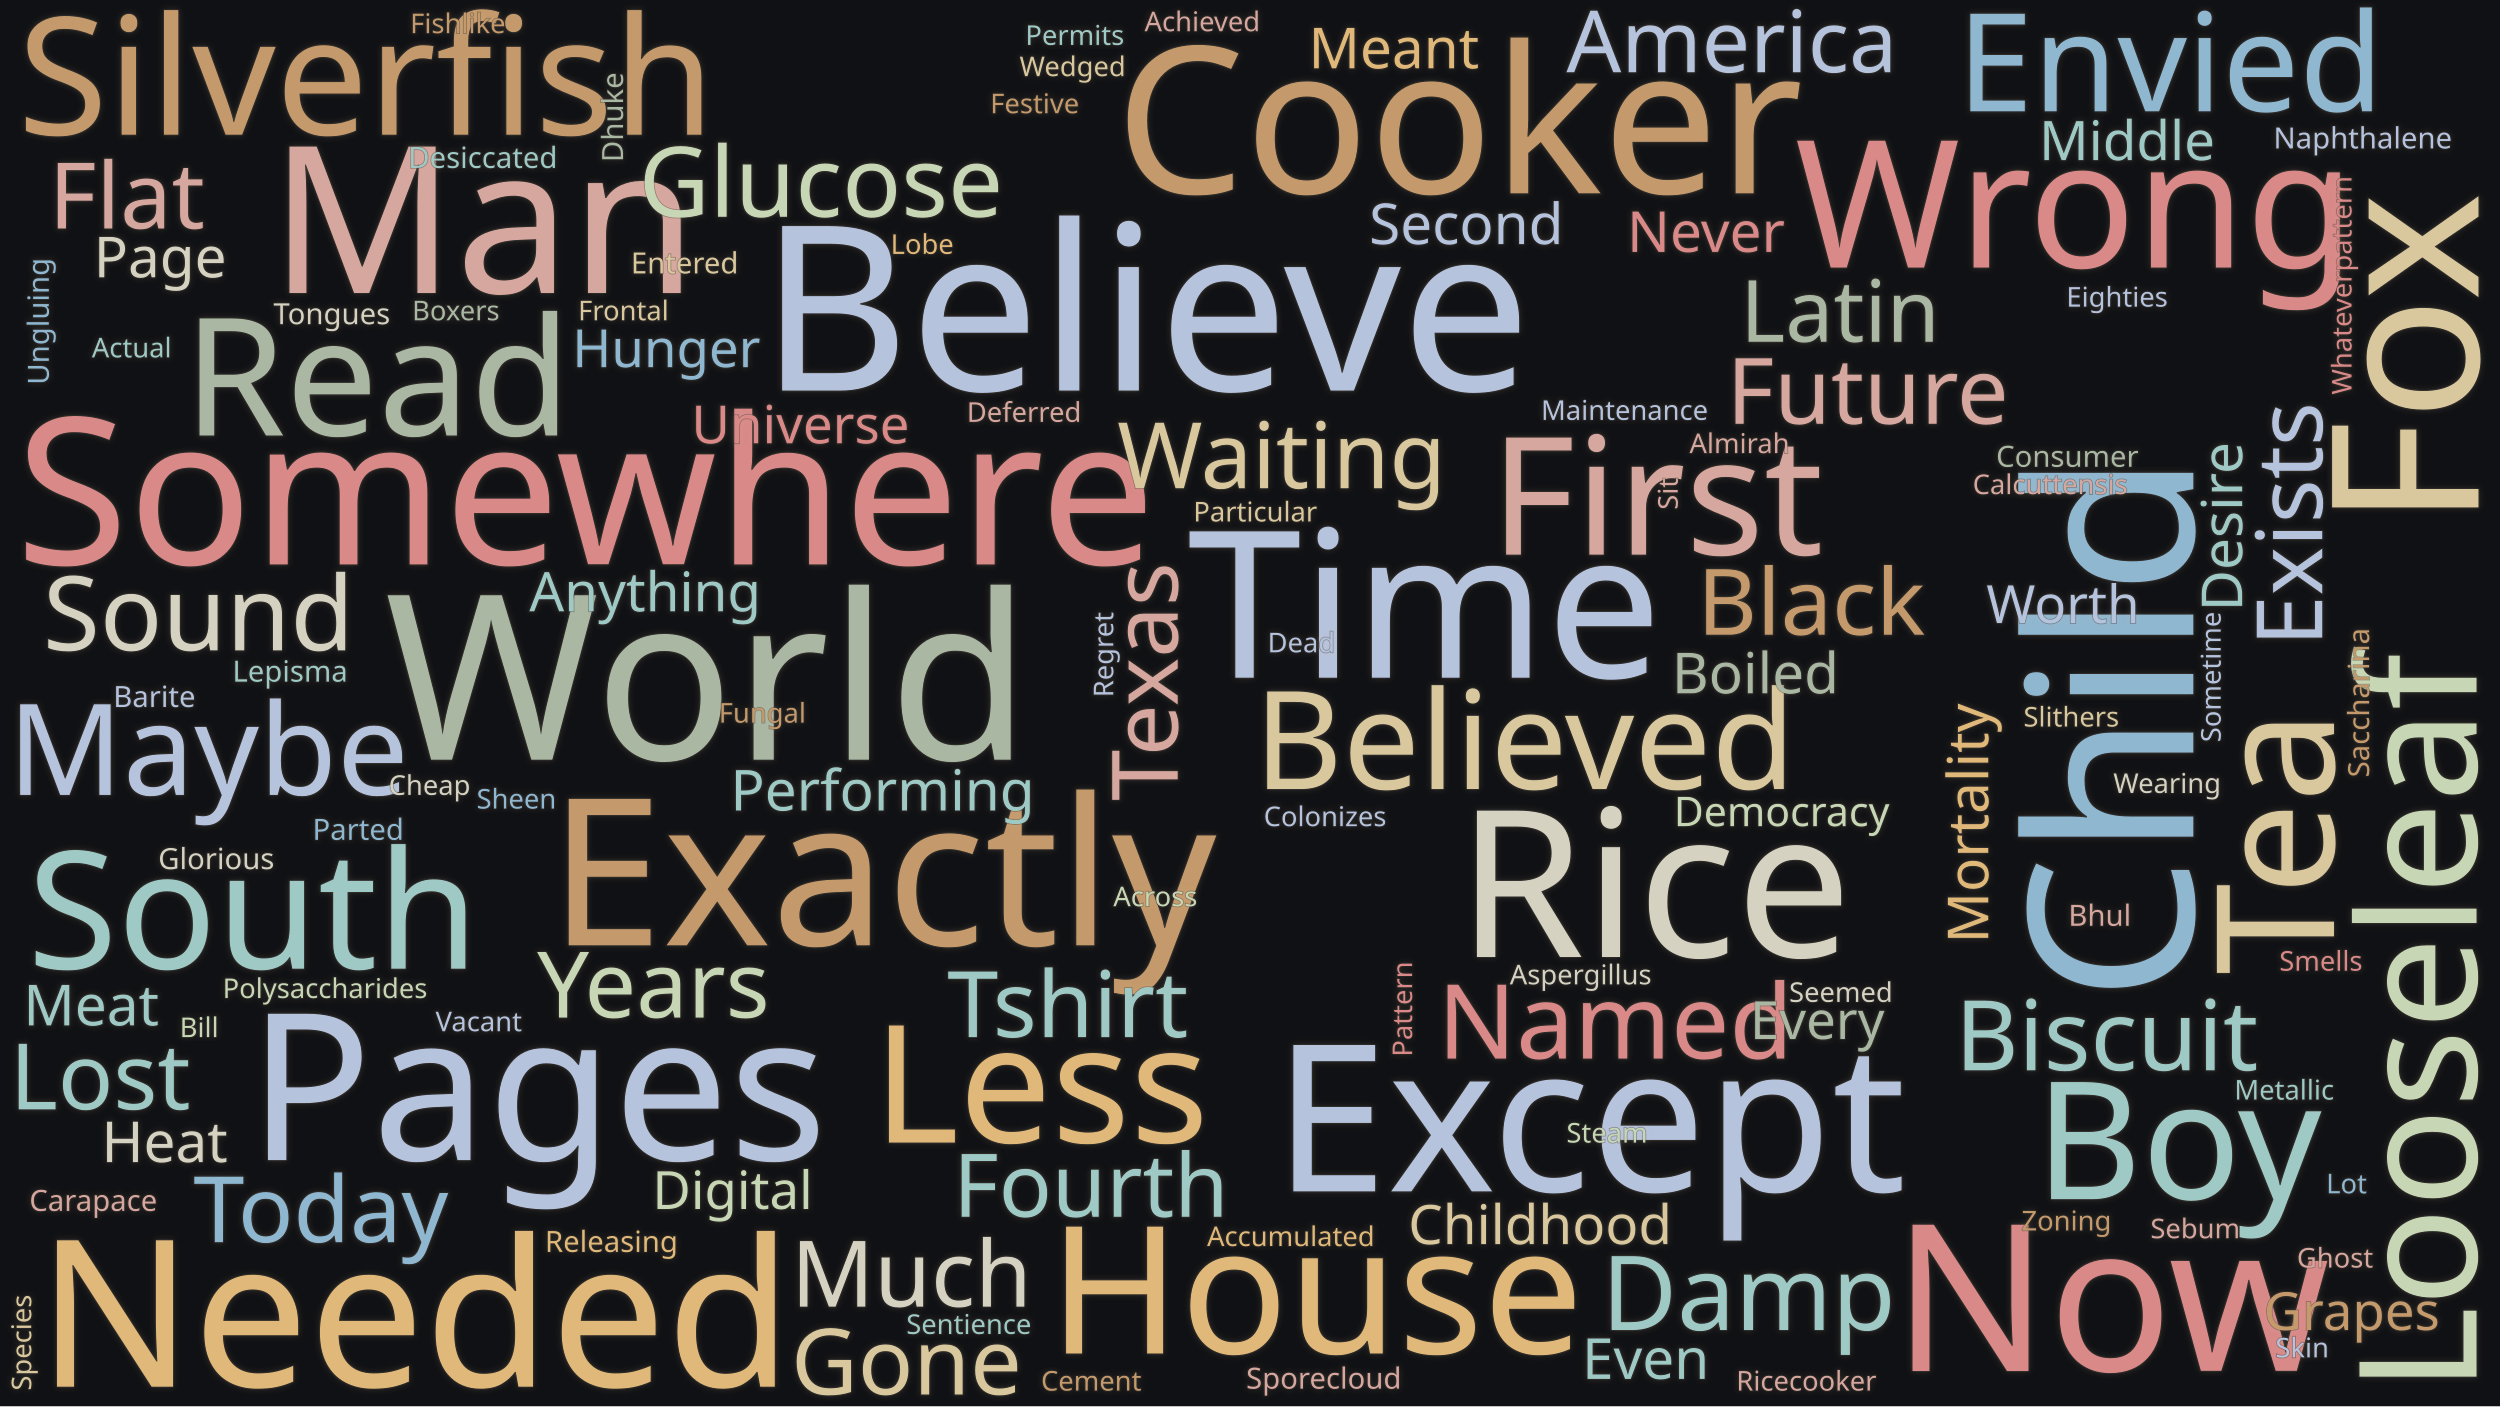
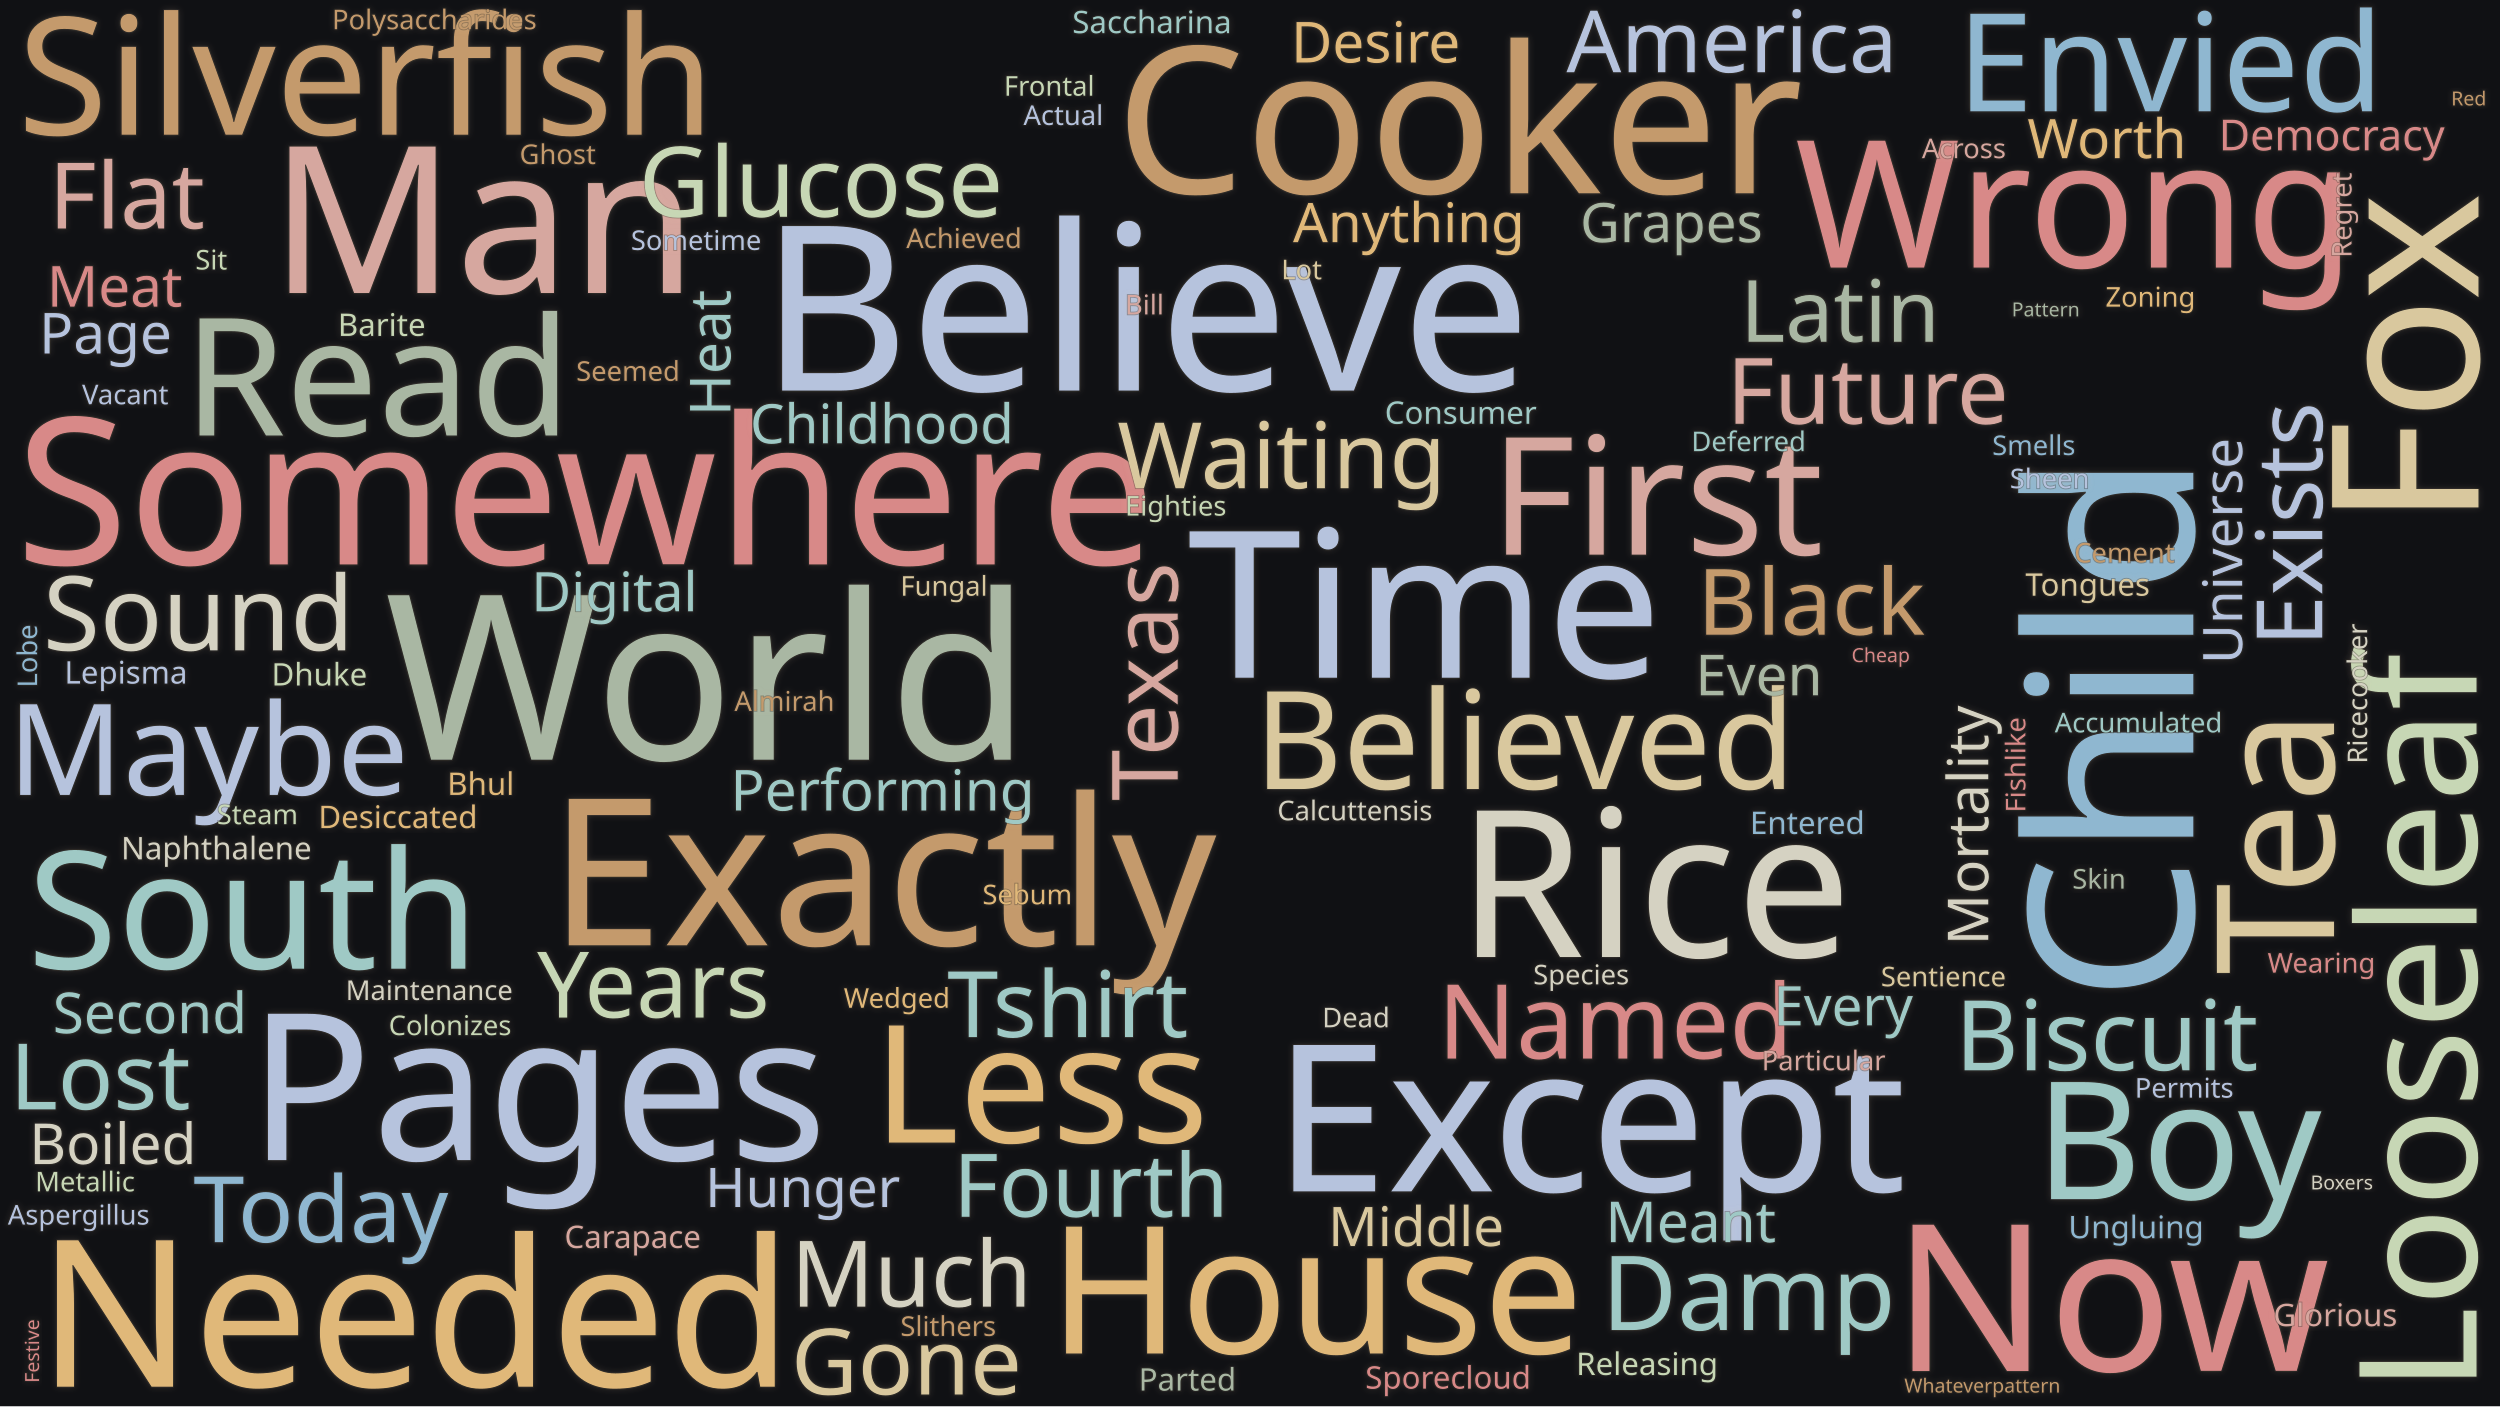
<svg xmlns="http://www.w3.org/2000/svg" role="img" aria-label="The Thermodynamics of Shame: A South Calcutta Canticle" width="1280" height="720">
  <defs>
    <filter id="wordGlow" x="-20%" y="-20%" width="140%" height="140%">
      <feDropShadow dx="0" dy="0" stdDeviation="1.6" flood-color="#d8c7a1" flood-opacity="0.18" />
    </filter>
  </defs>
  <style>text { filter: url(#wordGlow); paint-order: stroke fill; stroke: rgba(16,17,20,.34); stroke-width: .9px; }</style>
  <style>text{font-family:'Droid Sans Mono';font-weight:normal;font-style:normal;}</style>
  <rect width="100%" height="100%" style="fill:#101114" />
  <text transform="translate(197,389)" font-size="118" style="fill:#a9b7a3">World</text>
  <text transform="translate(1123,513) rotate(-90)" font-size="118" style="fill:#8fb7d0">Child</text>
  <text transform="translate(389,200)" font-size="118" style="fill:#b6c3dd">Believe</text>
  <text transform="translate(127,594)" font-size="105" style="fill:#b6c3dd">Pages</text>
  <text transform="translate(652,610)" font-size="105" style="fill:#b6c3dd">Except</text>
  <text transform="translate(608,347)" font-size="105" style="fill:#b6c3dd">Time</text>
  <text transform="translate(138,150)" font-size="105" style="fill:#d6a79f">Man</text>
  <text transform="translate(746,490)" font-size="105" style="fill:#d5d2c2">Rice</text>
  <text transform="translate(571,99)" font-size="105" style="fill:#c49a6c">Cooker</text>
  <text transform="translate(281,484)" font-size="105" style="fill:#c49a6c">Exactly</text>
  <text transform="translate(8,289)" font-size="105" style="fill:#d88988">Somewhere</text>
  <text transform="translate(969,702)" font-size="105" style="fill:#d88988">Now</text>
  <text transform="translate(1269,270) rotate(-90)" font-size="105" style="fill:#d9c89e">Fox</text>
  <text transform="translate(19,710)" font-size="105" style="fill:#e0b879">Needed</text>
  <text transform="translate(919,137)" font-size="91" style="fill:#d88988">Wrong</text>
  <text transform="translate(537,693)" font-size="91" style="fill:#e0b879">House</text>
  <text transform="translate(9,69)" font-size="84" style="fill:#c49a6c">Silverfish</text>
  <text transform="translate(447,585)" font-size="84" style="fill:#e0b879">Less</text>
  <text transform="translate(14,496)" font-size="84" style="fill:#9fc9c5">South</text>
  <text transform="translate(763,284)" font-size="84" style="fill:#d6a79f">First</text>
  <text transform="translate(1268,713) rotate(-90)" font-size="84" style="fill:#c7d7b5">Looseleaf</text>
  <text transform="translate(94,223)" font-size="84" style="fill:#a9b7a3">Read</text>
  <text transform="translate(1042,614)" font-size="84" style="fill:#9fc9c5">Boy</text>
  <text transform="translate(1195,499) rotate(-90)" font-size="84" style="fill:#d9c89e">Tea</text>
  <text transform="translate(642,404)" font-size="70" style="fill:#d9c89e">Believed</text>
  <text transform="translate(1002,57)" font-size="70" style="fill:#8fb7d0">Envied</text>
  <text transform="translate(4,407)" font-size="65" style="fill:#b6c3dd">Maybe</text>
  <text transform="translate(22,333)" font-size="53" style="fill:#d5d2c2">Sound</text>
  <text transform="translate(820,681)" font-size="53" style="fill:#9fc9c5">Damp</text>
  <text transform="translate(736,542)" font-size="53" style="fill:#d88988">Named</text>
  <text transform="translate(327,111)" font-size="50" style="fill:#c7d7b5">Glucose</text>
  <text transform="translate(1001,548)" font-size="50" style="fill:#9fc9c5">Biscuit</text>
  <text transform="translate(572,250)" font-size="47" style="fill:#d9c89e">Waiting</text>
  <text transform="translate(884,217)" font-size="47" style="fill:#d6a79f">Future</text>
  <text transform="translate(25,117)" font-size="47" style="fill:#d6a79f">Flat</text>
  <text transform="translate(1189,331) rotate(-90)" font-size="47" style="fill:#b6c3dd">Exists</text>
  <text transform="translate(869,325)" font-size="47" style="fill:#c49a6c">Black</text>
  <text transform="translate(485,531)" font-size="47" style="fill:#9fc9c5">Tshirt</text>
  <text transform="translate(99,636)" font-size="47" style="fill:#8fb7d0">Today</text>
  <text transform="translate(5,568)" font-size="47" style="fill:#9fc9c5">Lost</text>
  <text transform="translate(405,714)" font-size="47" style="fill:#d9c89e">Gone</text>
  <text transform="translate(405,669)" font-size="47" style="fill:#d5d2c2">Much</text>
  <text transform="translate(603,410) rotate(-90)" font-size="47" style="fill:#d6a79f">Texas</text>
  <text transform="translate(275,521)" font-size="47" style="fill:#c7d7b5">Years</text>
  <text transform="translate(488,623)" font-size="45" style="fill:#9fc9c5">Fourth</text>
  <text transform="translate(802,37)" font-size="44" style="fill:#b6c3dd">America</text>
  <text transform="translate(891,175)" font-size="44" style="fill:#a9b7a3">Latin</text>
  <text transform="translate(374,415)" font-size="29" style="fill:#9fc9c5">Performing</text>
-   <text transform="translate(833,129)" font-size="29" style="fill:#d88988">Never</text>
-   <text transform="translate(12,525)" font-size="29" style="fill:#9fc9c5">Meat</text>
-   <text transform="translate(701,125)" font-size="29" style="fill:#b6c3dd">Second</text>
-   <text transform="translate(48,142)" font-size="29" style="fill:#d5d2c2">Page</text>
-   <text transform="translate(1018,483) rotate(-90)" font-size="29" style="fill:#e0b879">Mortality</text>
-   <text transform="translate(1148,313) rotate(-90)" font-size="29" style="fill:#9fc9c5">Desire</text>
-   <text transform="translate(52,595)" font-size="29" style="fill:#d5d2c2">Heat</text>
-   <text transform="translate(856,355)" font-size="29" style="fill:#a9b7a3">Boiled</text>
-   <text transform="translate(810,706)" font-size="29" style="fill:#9fc9c5">Even</text>
-   <text transform="translate(670,35)" font-size="29" style="fill:#e0b879">Meant</text>
-   <text transform="translate(271,313)" font-size="28" style="fill:#9fc9c5">Anything</text>
-   <text transform="translate(721,637)" font-size="28" style="fill:#d9c89e">Childhood</text>
-   <text transform="translate(1044,82)" font-size="28" style="fill:#9fc9c5">Middle</text>
-   <text transform="translate(334,619)" font-size="27" style="fill:#c7d7b5">Digital</text>
-   <text transform="translate(896,532)" font-size="27" style="fill:#a9b7a3">Every</text>
-   <text transform="translate(1159,681)" font-size="27" style="fill:#c49a6c">Grapes</text>
-   <text transform="translate(293,188)" font-size="27" style="fill:#8fb7d0">Hunger</text>
-   <text transform="translate(1017,319)" font-size="27" style="fill:#b6c3dd">Worth</text>
-   <text transform="translate(354,227)" font-size="27" style="fill:#d88988">Universe</text>
-   <text transform="translate(857,423)" font-size="21" style="fill:#c7d7b5">Democracy</text>
-   <text transform="translate(1059,474)" font-size="15" style="fill:#d6a79f">Bhul</text>
-   <text transform="translate(58,362)" font-size="15" style="fill:#b6c3dd">Barite</text>
-   <text transform="translate(319,83) rotate(-90)" font-size="15" style="fill:#a9b7a3">Dhuke</text>
-   <text transform="translate(323,140)" font-size="15" style="fill:#d9c89e">Entered</text>
-   <text transform="translate(160,430)" font-size="15" style="fill:#8fb7d0">Parted</text>
-   <text transform="translate(140,166)" font-size="15" style="fill:#d5d2c2">Tongues</text>
-   <text transform="translate(25,197) rotate(-90)" font-size="15" style="fill:#8fb7d0">Ungluing</text>
-   <text transform="translate(279,641)" font-size="15" style="fill:#e0b879">Releasing</text>
-   <text transform="translate(638,711)" font-size="15" style="fill:#d6a79f">Sporecloud</text>
-   <text transform="translate(1164,76)" font-size="15" style="fill:#b6c3dd">Naphthalene</text>
-   <text transform="translate(209,86)" font-size="15" style="fill:#9fc9c5">Desiccated</text>
-   <text transform="translate(15,620)" font-size="15" style="fill:#d6a79f">Carapace</text>
-   <text transform="translate(119,349)" font-size="15" style="fill:#9fc9c5">Lepisma</text>
-   <text transform="translate(1213,398) rotate(-90)" font-size="15" style="fill:#c49a6c">Saccharina</text>
-   <text transform="translate(81,445)" font-size="15" style="fill:#d5d2c2">Glorious</text>
-   <text transform="translate(1022,239)" font-size="15" style="fill:#a9b7a3">Consumer</text>
-   <text transform="translate(114,511)" font-size="14" style="fill:#c7d7b5">Polysaccharides</text>
-   <text transform="translate(649,334)" font-size="14" style="fill:#b6c3dd">Dead</text>
-   <text transform="translate(1165,695)" font-size="14" style="fill:#b6c3dd">Skin</text>
-   <text transform="translate(1144,563)" font-size="14" style="fill:#9fc9c5">Metallic</text>
-   <text transform="translate(244,414)" font-size="14" style="fill:#8fb7d0">Sheen</text>
-   <text transform="translate(1036,372)" font-size="14" style="fill:#d9c89e">Slithers</text>
-   <text transform="translate(210,17)" font-size="14" style="fill:#c49a6c">Fishlike</text>
-   <text transform="translate(570,464)" font-size="14" style="fill:#c7d7b5">Across</text>
-   <text transform="translate(865,232)" font-size="14" style="fill:#d6a79f">Almirah</text>
-   <text transform="translate(1176,649)" font-size="14" style="fill:#d6a79f">Ghost</text>
-   <text transform="translate(522,39)" font-size="14" style="fill:#d9c89e">Wedged</text>
-   <text transform="translate(1137,380) rotate(-90)" font-size="14" style="fill:#b6c3dd">Sometime</text>
-   <text transform="translate(1058,157)" font-size="14" style="fill:#b6c3dd">Eighties</text>
-   <text transform="translate(296,164)" font-size="14" style="fill:#d9c89e">Frontal</text>
-   <text transform="translate(456,130)" font-size="14" style="fill:#e0b879">Lobe</text>
-   <text transform="translate(223,528)" font-size="14" style="fill:#b6c3dd">Vacant</text>
-   <text transform="translate(1191,611)" font-size="14" style="fill:#8fb7d0">Lot</text>
-   <text transform="translate(1035,630)" font-size="14" style="fill:#c49a6c">Zoning</text>
-   <text transform="translate(525,23)" font-size="14" style="fill:#9fc9c5">Permits</text>
-   <text transform="translate(916,513)" font-size="14" style="fill:#d5d2c2">Seemed</text>
-   <text transform="translate(495,216)" font-size="14" style="fill:#d6a79f">Deferred</text>
-   <text transform="translate(789,215)" font-size="14" style="fill:#b6c3dd">Maintenance</text>
-   <text transform="translate(92,531)" font-size="14" style="fill:#c7d7b5">Bill</text>
-   <text transform="translate(47,183)" font-size="14" style="fill:#9fc9c5">Actual</text>
-   <text transform="translate(859,261) rotate(-90)" font-size="14" style="fill:#d6a79f">Sit</text>
-   <text transform="translate(1167,497)" font-size="14" style="fill:#d88988">Smells</text>
-   <text transform="translate(533,712)" font-size="14" style="fill:#c49a6c">Cement</text>
-   <text transform="translate(611,267)" font-size="14" style="fill:#d9c89e">Particular</text>
-   <text transform="translate(16,712) rotate(-90)" font-size="14" style="fill:#d9c89e">Species</text>
-   <text transform="translate(368,370)" font-size="14" style="fill:#c49a6c">Fungal</text>
-   <text transform="translate(570,357) rotate(-90)" font-size="14" style="fill:#b6c3dd">Regret</text>
-   <text transform="translate(773,504)" font-size="14" style="fill:#d5d2c2">Aspergillus</text>
-   <text transform="translate(1010,253)" font-size="14" style="fill:#d6a79f">Calcuttensis</text>
-   <text transform="translate(647,423)" font-size="14" style="fill:#b6c3dd">Colonizes</text>
-   <text transform="translate(889,712)" font-size="14" style="fill:#d6a79f">Ricecooker</text>
-   <text transform="translate(802,585)" font-size="14" style="fill:#c7d7b5">Steam</text>
-   <text transform="translate(1082,406)" font-size="14" style="fill:#d5d2c2">Wearing</text>
-   <text transform="translate(586,16)" font-size="14" style="fill:#d6a79f">Achieved</text>
-   <text transform="translate(464,683)" font-size="14" style="fill:#9fc9c5">Sentience</text>
-   <text transform="translate(618,638)" font-size="14" style="fill:#e0b879">Accumulated</text>
-   <text transform="translate(1101,634)" font-size="14" style="fill:#d6a79f">Sebum</text>
-   <text transform="translate(1204,202) rotate(-90)" font-size="14" style="fill:#d88988">Whateverpattern</text>
-   <text transform="translate(199,407)" font-size="14" style="fill:#d5d2c2">Cheap</text>
-   <text transform="translate(211,164)" font-size="14" style="fill:#a9b7a3">Boxers</text>
-   <text transform="translate(723,541) rotate(-90)" font-size="14" style="fill:#d88988">Pattern</text>
-   <text transform="translate(507,58)" font-size="14" style="fill:#c49a6c">Festive</text>
+   <text transform="translate(24,157)" font-size="29" style="fill:#d88988">Meat</text>
+   <text transform="translate(27,529)" font-size="29" style="fill:#9fc9c5">Second</text>
+   <text transform="translate(20,181)" font-size="29" style="fill:#b6c3dd">Page</text>
+   <text transform="translate(1018,484) rotate(-90)" font-size="29" style="fill:#d5d2c2">Mortality</text>
+   <text transform="translate(661,32)" font-size="29" style="fill:#e0b879">Desire</text>
+   <text transform="translate(374,213) rotate(-90)" font-size="29" style="fill:#9fc9c5">Heat</text>
+   <text transform="translate(15,596)" font-size="29" style="fill:#d5d2c2">Boiled</text>
+   <text transform="translate(868,356)" font-size="29" style="fill:#a9b7a3">Even</text>
+   <text transform="translate(822,636)" font-size="29" style="fill:#9fc9c5">Meant</text>
+   <text transform="translate(662,124)" font-size="28" style="fill:#e0b879">Anything</text>
+   <text transform="translate(384,227)" font-size="28" style="fill:#9fc9c5">Childhood</text>
+   <text transform="translate(680,638)" font-size="28" style="fill:#d9c89e">Middle</text>
+   <text transform="translate(272,313)" font-size="28" style="fill:#9fc9c5">Digital</text>
+   <text transform="translate(908,525)" font-size="28" style="fill:#9fc9c5">Every</text>
+   <text transform="translate(809,124)" font-size="28" style="fill:#a9b7a3">Grapes</text>
+   <text transform="translate(361,618)" font-size="28" style="fill:#b6c3dd">Hunger</text>
+   <text transform="translate(1038,81)" font-size="28" style="fill:#e0b879">Worth</text>
+   <text transform="translate(1148,340) rotate(-90)" font-size="28" style="fill:#b6c3dd">Universe</text>
+   <text transform="translate(1136,77)" font-size="22" style="fill:#d88988">Democracy</text>
+   <text transform="translate(229,407)" font-size="16" style="fill:#e0b879">Bhul</text>
+   <text transform="translate(173,172)" font-size="16" style="fill:#c7d7b5">Barite</text>
+   <text transform="translate(139,351)" font-size="16" style="fill:#c7d7b5">Dhuke</text>
+   <text transform="translate(896,427)" font-size="16" style="fill:#8fb7d0">Entered</text>
+   <text transform="translate(583,712)" font-size="16" style="fill:#a9b7a3">Parted</text>
+   <text transform="translate(1037,305)" font-size="16" style="fill:#d9c89e">Tongues</text>
+   <text transform="translate(1059,634)" font-size="16" style="fill:#8fb7d0">Ungluing</text>
+   <text transform="translate(807,704)" font-size="16" style="fill:#c7d7b5">Releasing</text>
+   <text transform="translate(699,711)" font-size="16" style="fill:#d88988">Sporecloud</text>
+   <text transform="translate(62,440)" font-size="16" style="fill:#d5d2c2">Naphthalene</text>
+   <text transform="translate(163,424)" font-size="16" style="fill:#e0b879">Desiccated</text>
+   <text transform="translate(289,639)" font-size="16" style="fill:#d6a79f">Carapace</text>
+   <text transform="translate(33,350)" font-size="16" style="fill:#b6c3dd">Lepisma</text>
+   <text transform="translate(549,17)" font-size="16" style="fill:#9fc9c5">Saccharina</text>
+   <text transform="translate(1164,679)" font-size="16" style="fill:#d6a79f">Glorious</text>
+   <text transform="translate(709,217)" font-size="16" style="fill:#9fc9c5">Consumer</text>
+   <text transform="translate(170,15)" font-size="14" style="fill:#c49a6c">Polysaccharides</text>
+   <text transform="translate(677,526)" font-size="14" style="fill:#d5d2c2">Dead</text>
+   <text transform="translate(1061,455)" font-size="14" style="fill:#a9b7a3">Skin</text>
+   <text transform="translate(18,610)" font-size="14" style="fill:#c7d7b5">Metallic</text>
+   <text transform="translate(1029,250)" font-size="14" style="fill:#b6c3dd">Sheen</text>
+   <text transform="translate(461,684)" font-size="14" style="fill:#c49a6c">Slithers</text>
+   <text transform="translate(1037,416) rotate(-90)" font-size="14" style="fill:#d88988">Fishlike</text>
+   <text transform="translate(984,81)" font-size="14" style="fill:#d6a79f">Across</text>
+   <text transform="translate(376,364)" font-size="14" style="fill:#c49a6c">Almirah</text>
+   <text transform="translate(266,84)" font-size="14" style="fill:#c49a6c">Ghost</text>
+   <text transform="translate(432,516)" font-size="14" style="fill:#e0b879">Wedged</text>
+   <text transform="translate(323,128)" font-size="14" style="fill:#b6c3dd">Sometime</text>
+   <text transform="translate(576,264)" font-size="14" style="fill:#c7d7b5">Eighties</text>
+   <text transform="translate(514,49)" font-size="14" style="fill:#c7d7b5">Frontal</text>
+   <text transform="translate(19,352) rotate(-90)" font-size="14" style="fill:#8fb7d0">Lobe</text>
+   <text transform="translate(42,207)" font-size="14" style="fill:#b6c3dd">Vacant</text>
+   <text transform="translate(656,143)" font-size="14" style="fill:#d9c89e">Lot</text>
+   <text transform="translate(1078,157)" font-size="14" style="fill:#e0b879">Zoning</text>
+   <text transform="translate(1093,562)" font-size="14" style="fill:#b6c3dd">Permits</text>
+   <text transform="translate(295,195)" font-size="14" style="fill:#c49a6c">Seemed</text>
+   <text transform="translate(866,231)" font-size="14" style="fill:#9fc9c5">Deferred</text>
+   <text transform="translate(177,512)" font-size="14" style="fill:#d5d2c2">Maintenance</text>
+   <text transform="translate(576,161)" font-size="14" style="fill:#d6a79f">Bill</text>
+   <text transform="translate(524,64)" font-size="14" style="fill:#b6c3dd">Actual</text>
+   <text transform="translate(100,138)" font-size="14" style="fill:#c7d7b5">Sit</text>
+   <text transform="translate(1020,233)" font-size="14" style="fill:#8fb7d0">Smells</text>
+   <text transform="translate(1062,288)" font-size="14" style="fill:#c49a6c">Cement</text>
+   <text transform="translate(902,548)" font-size="14" style="fill:#d6a79f">Particular</text>
+   <text transform="translate(785,504)" font-size="14" style="fill:#d5d2c2">Species</text>
+   <text transform="translate(461,305)" font-size="14" style="fill:#d9c89e">Fungal</text>
+   <text transform="translate(1204,132) rotate(-90)" font-size="14" style="fill:#d6a79f">Regret</text>
+   <text transform="translate(4,627)" font-size="14" style="fill:#b6c3dd">Aspergillus</text>
+   <text transform="translate(654,420)" font-size="14" style="fill:#d5d2c2">Calcuttensis</text>
+   <text transform="translate(199,530)" font-size="14" style="fill:#c7d7b5">Colonizes</text>
+   <text transform="translate(1212,391) rotate(-90)" font-size="14" style="fill:#d5d2c2">Ricecooker</text>
+   <text transform="translate(111,422)" font-size="14" style="fill:#c7d7b5">Steam</text>
+   <text transform="translate(1161,498)" font-size="14" style="fill:#d88988">Wearing</text>
+   <text transform="translate(464,127)" font-size="14" style="fill:#c49a6c">Achieved</text>
+   <text transform="translate(963,505)" font-size="14" style="fill:#d9c89e">Sentience</text>
+   <text transform="translate(1052,375)" font-size="14" style="fill:#9fc9c5">Accumulated</text>
+   <text transform="translate(503,463)" font-size="14" style="fill:#e0b879">Sebum</text>
+   <text transform="translate(975,713)" font-size="10" style="fill:#c49a6c">Whateverpattern</text>
+   <text transform="translate(948,339)" font-size="10" style="fill:#d88988">Cheap</text>
+   <text transform="translate(1183,609)" font-size="10" style="fill:#d5d2c2">Boxers</text>
+   <text transform="translate(1030,162)" font-size="10" style="fill:#a9b7a3">Pattern</text>
+   <text transform="translate(20,708) rotate(-90)" font-size="10" style="fill:#d88988">Festive</text>
+   <text transform="translate(1255,54)" font-size="10" style="fill:#c49a6c">Red</text>
</svg>
